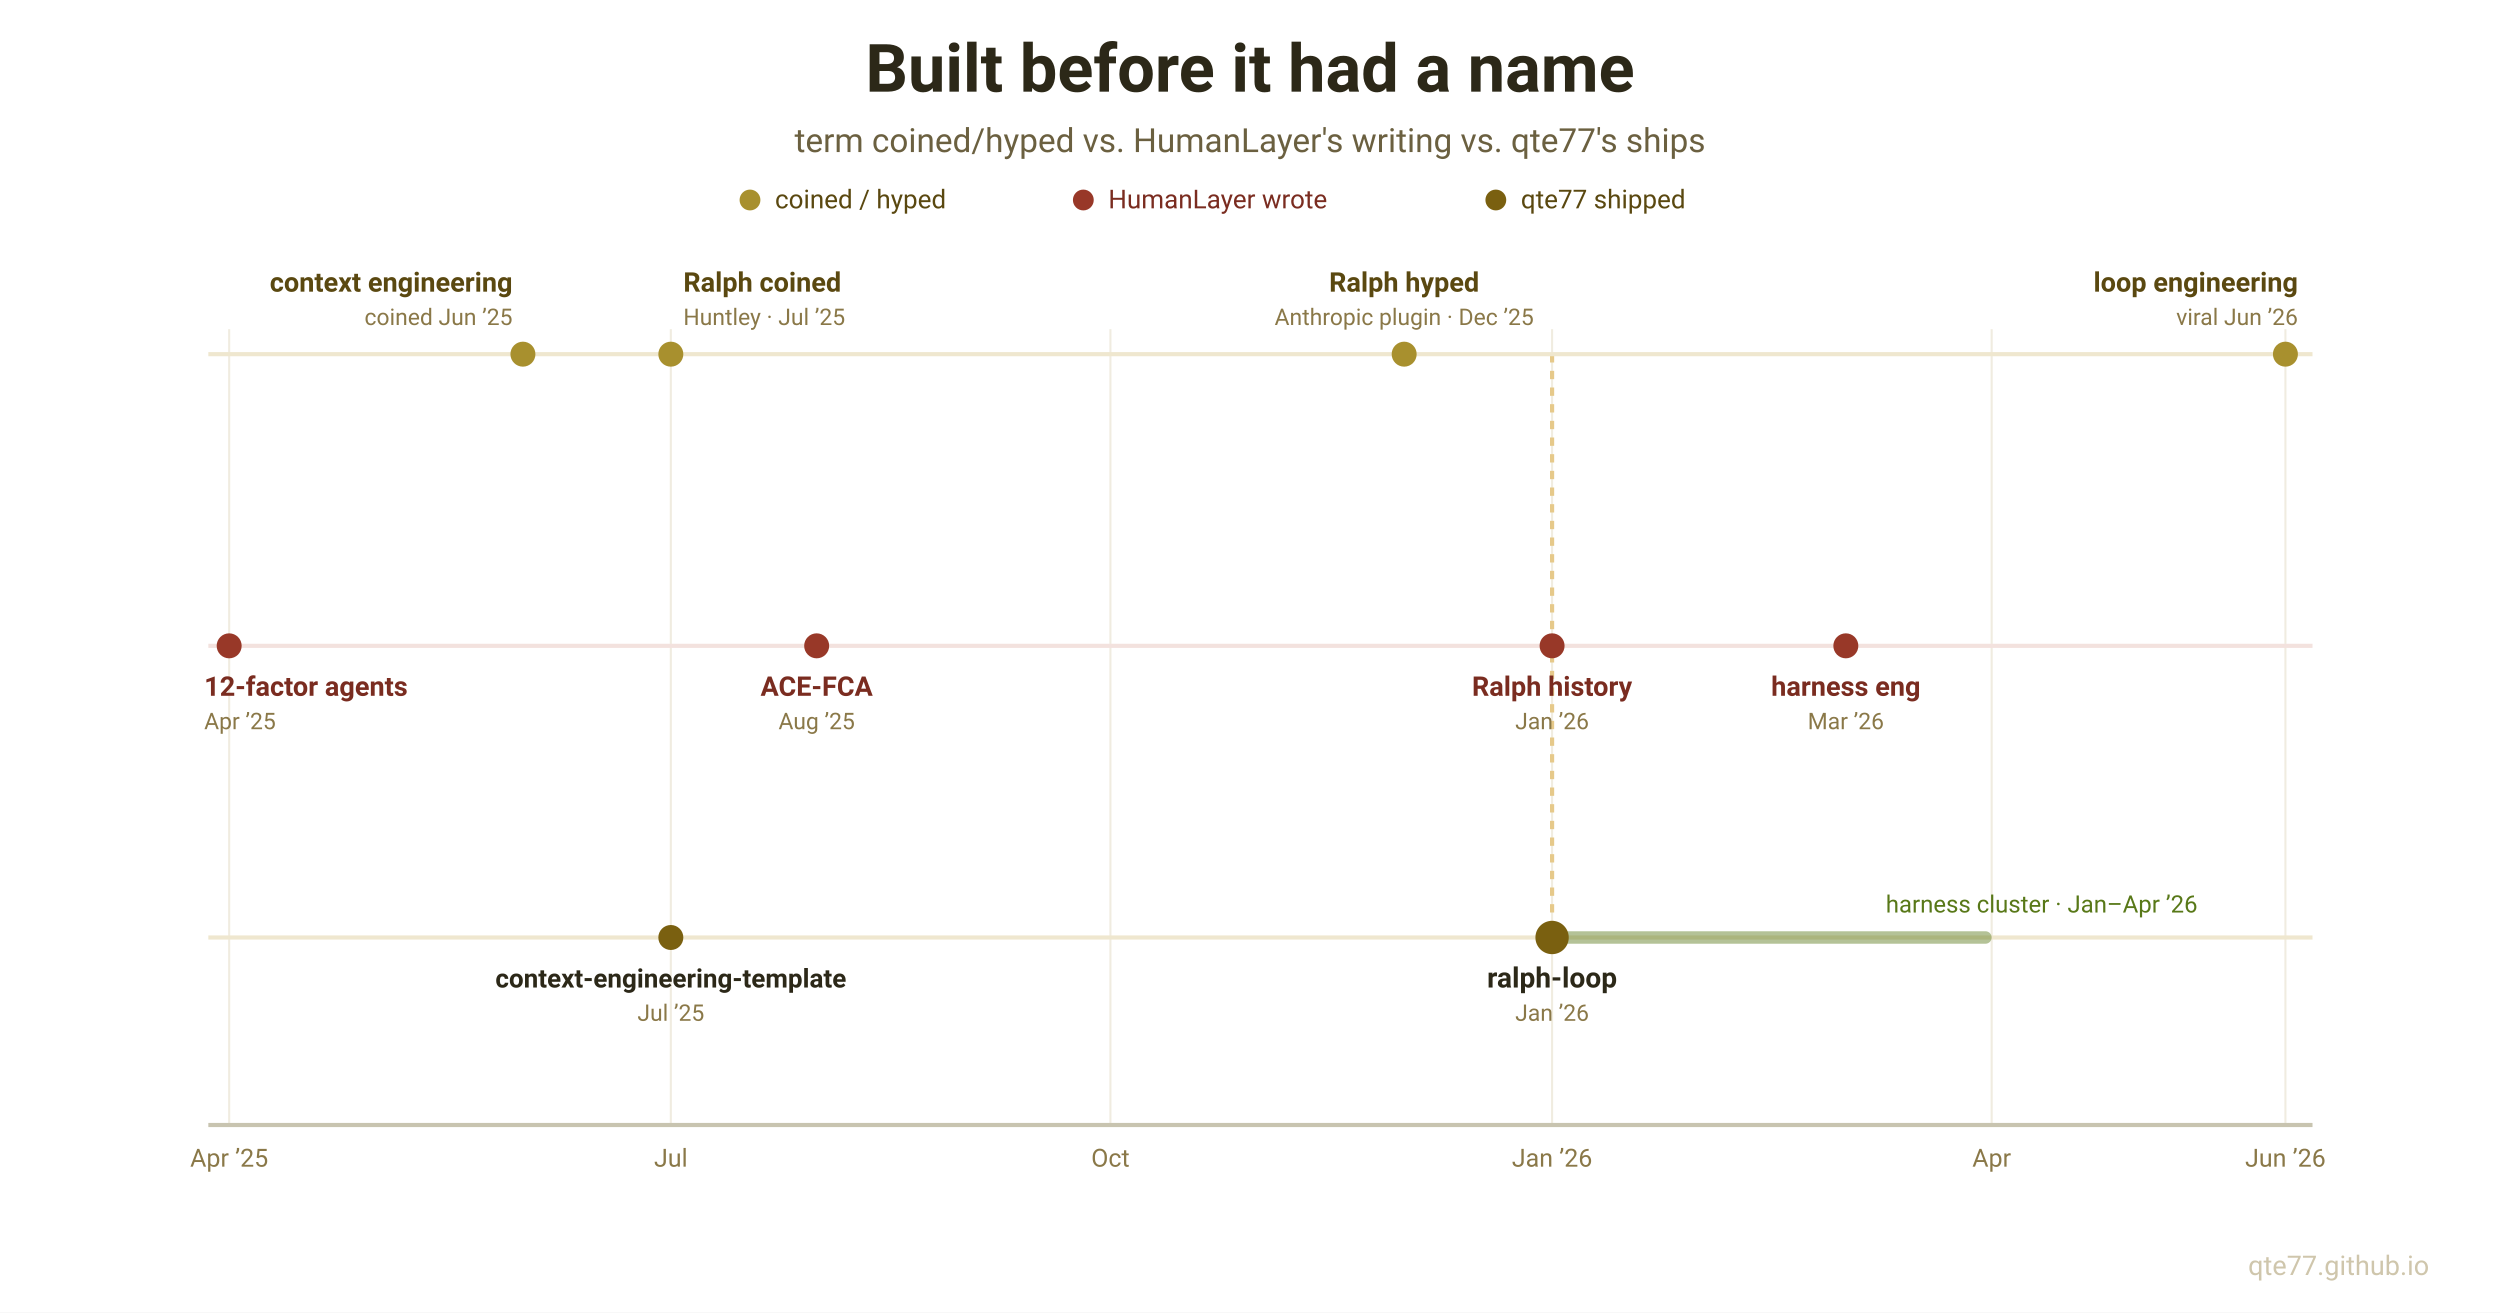
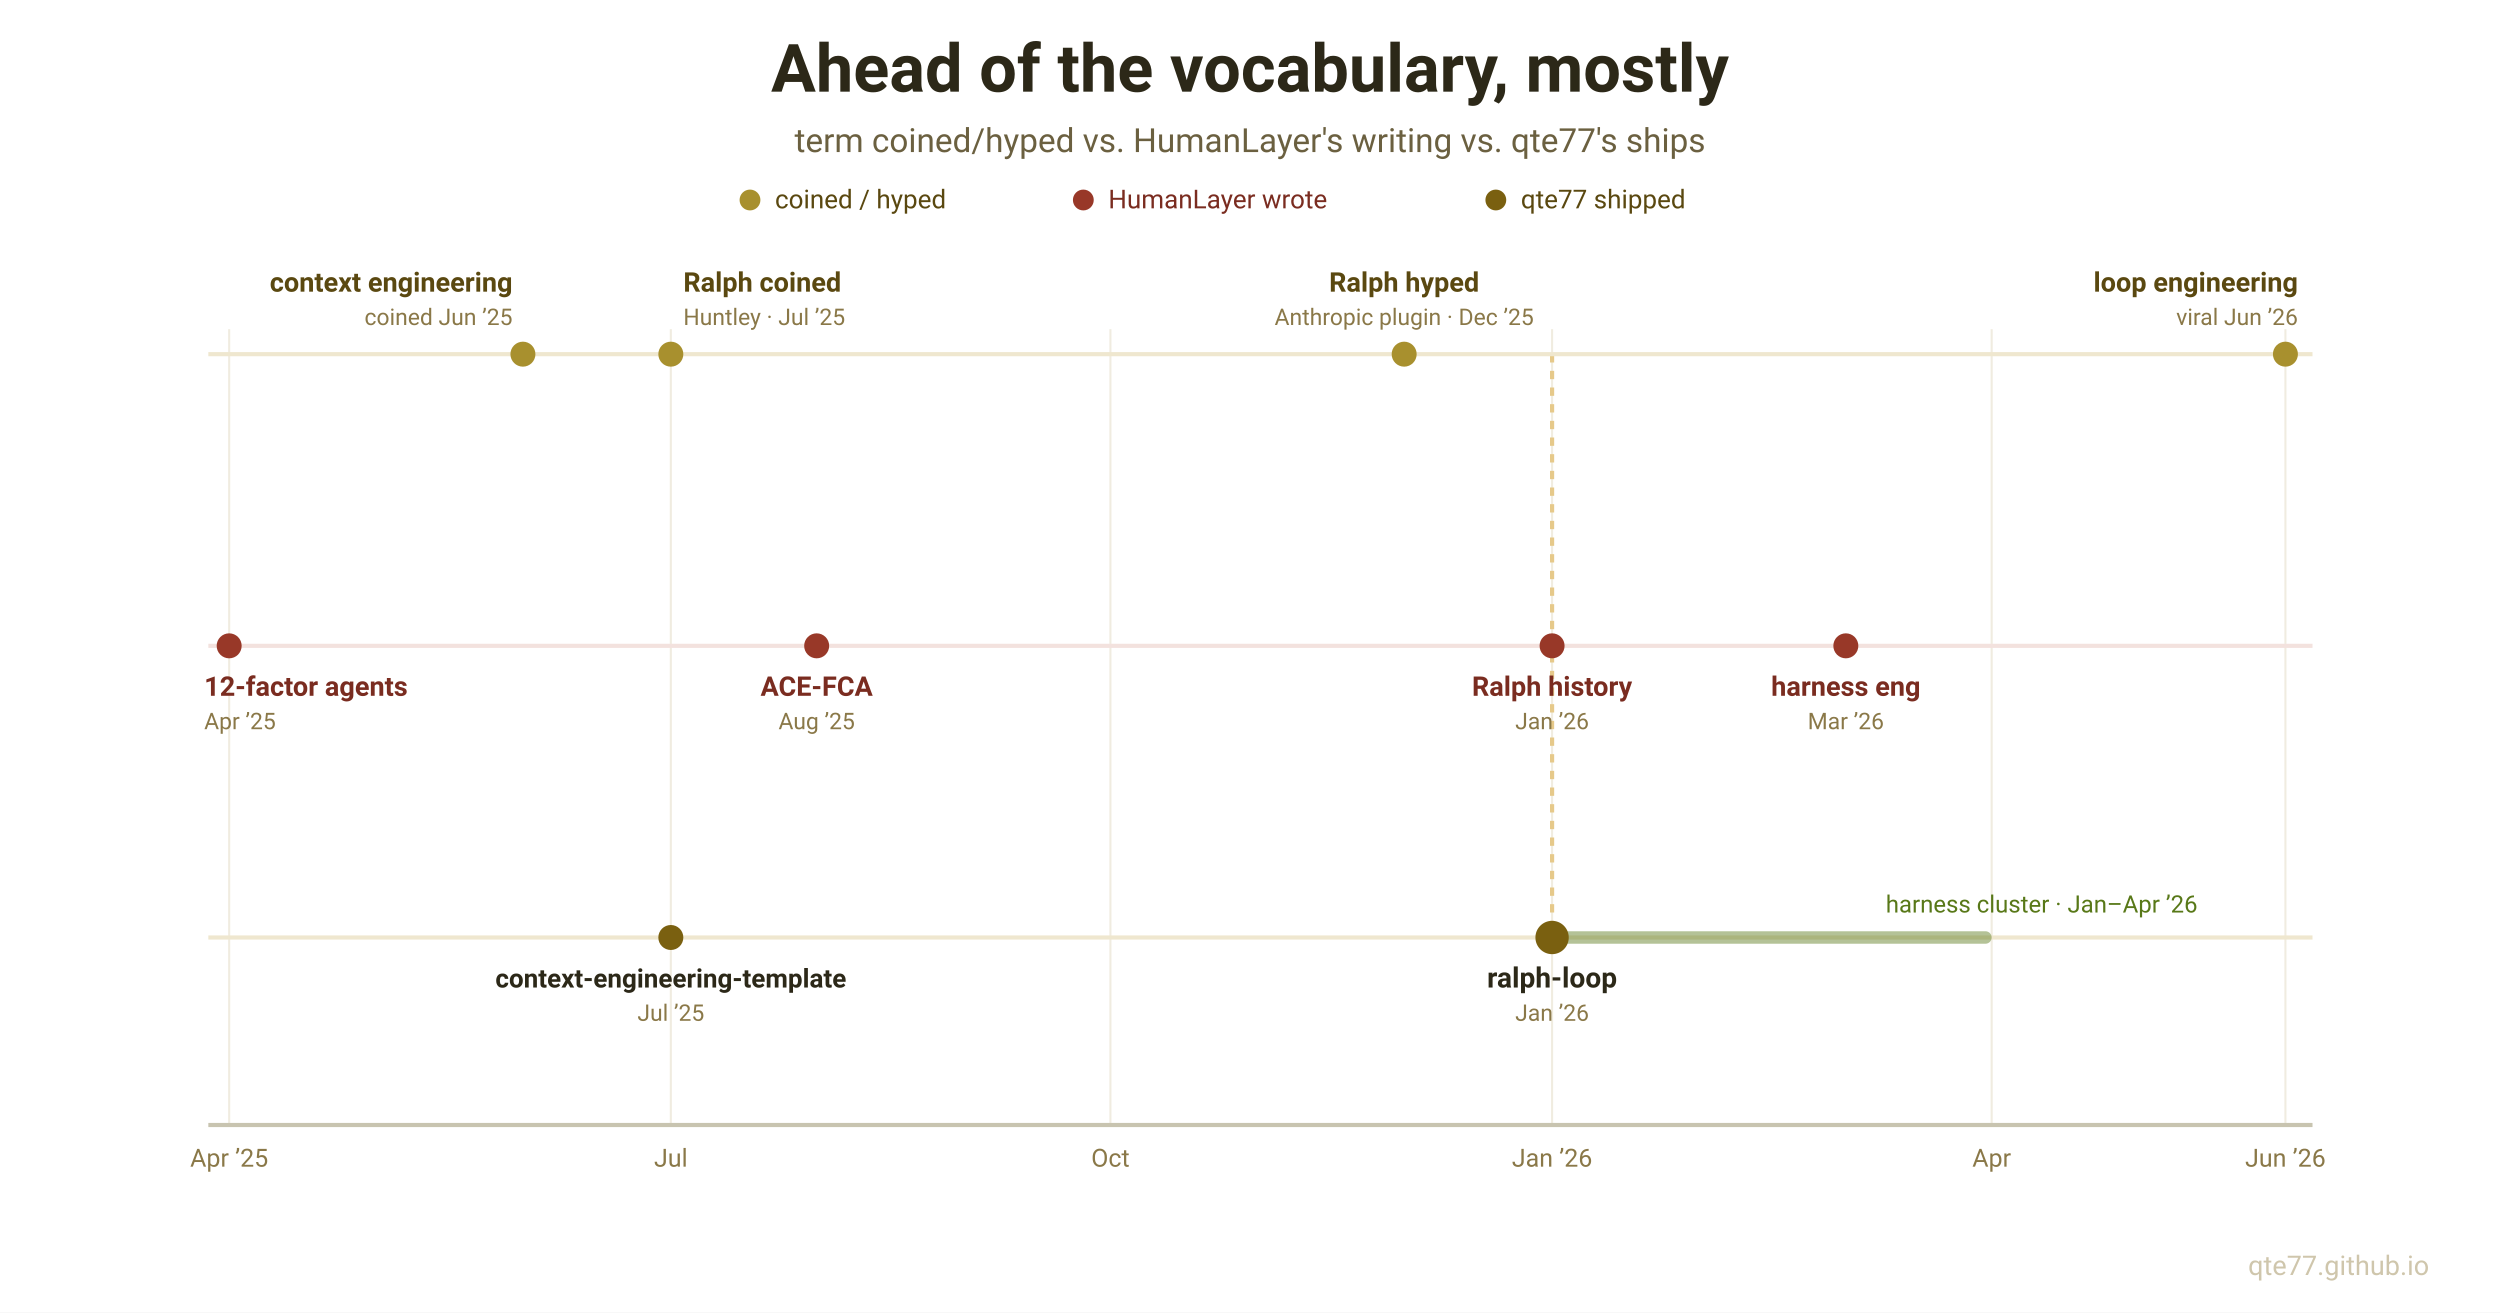
<svg xmlns="http://www.w3.org/2000/svg" width="1200" height="630" viewBox="0 0 1200 630" font-family="-apple-system, BlinkMacSystemFont, 'Segoe UI', Roboto, Helvetica, Arial, sans-serif">
  <rect width="1200" height="630" fill="#ffffff" />
-   <text x="600" y="44" text-anchor="middle" font-size="32" font-weight="700" fill="#2c2818">Built before it had a name</text>
+   <text x="600" y="44" text-anchor="middle" font-size="32" font-weight="700" fill="#2c2818">Ahead of the vocabulary, mostly</text>
  <text x="600" y="73" text-anchor="middle" font-size="16" fill="#6b6040">term coined/hyped vs. HumanLayer's writing vs. qte77's ships</text>
  <circle cx="360" cy="96" r="5" fill="#a8902e" />
  <text x="372" y="100" font-size="12.5" fill="#5a4810">coined / hyped</text>
  <circle cx="520" cy="96" r="5" fill="#983828" />
  <text x="532" y="100" font-size="12.5" fill="#7a2c20">HumanLayer wrote</text>
  <circle cx="718" cy="96" r="5" fill="#7a6010" />
  <text x="730" y="100" font-size="12.5" fill="#5a4810">qte77 shipped</text>
  <g stroke="#f0ece0" stroke-width="1">
    <line x1="110" y1="158" x2="110" y2="540" />
    <line x1="322" y1="158" x2="322" y2="540" />
    <line x1="533" y1="158" x2="533" y2="540" />
    <line x1="745" y1="158" x2="745" y2="540" />
    <line x1="956" y1="158" x2="956" y2="540" />
    <line x1="1097" y1="158" x2="1097" y2="540" />
  </g>
  <line x1="745" y1="170" x2="745" y2="450" stroke="#e6c98a" stroke-width="2" stroke-dasharray="4 4" />
  <line x1="100" y1="540" x2="1110" y2="540" stroke="#c8c4b0" stroke-width="2" />
  <g font-size="12" fill="#8a7848" text-anchor="middle">
    <text x="110" y="560">Apr ’25</text>
    <text x="322" y="560">Jul</text>
    <text x="533" y="560">Oct</text>
    <text x="745" y="560">Jan ’26</text>
    <text x="956" y="560">Apr</text>
    <text x="1097" y="560">Jun ’26</text>
  </g>
  <line x1="100" y1="170" x2="1110" y2="170" stroke="#efe7cf" stroke-width="2" />
  <circle cx="251" cy="170" r="6" fill="#a8902e" />
  <text x="246" y="140" text-anchor="end" font-size="13" font-weight="700" fill="#5a4810">context engineering</text>
  <text x="246" y="156" text-anchor="end" font-size="11" fill="#8a7848">coined Jun ’25</text>
  <circle cx="322" cy="170" r="6" fill="#a8902e" />
  <text x="328" y="140" text-anchor="start" font-size="13" font-weight="700" fill="#5a4810">Ralph coined</text>
  <text x="328" y="156" text-anchor="start" font-size="11" fill="#8a7848">Huntley · Jul ’25</text>
  <circle cx="674" cy="170" r="6" fill="#a8902e" />
  <text x="674" y="140" text-anchor="middle" font-size="13" font-weight="700" fill="#5a4810">Ralph hyped</text>
  <text x="674" y="156" text-anchor="middle" font-size="11" fill="#8a7848">Anthropic plugin · Dec ’25</text>
  <circle cx="1097" cy="170" r="6" fill="#a8902e" />
  <text x="1103" y="140" text-anchor="end" font-size="13" font-weight="700" fill="#5a4810">loop engineering</text>
  <text x="1103" y="156" text-anchor="end" font-size="11" fill="#8a7848">viral Jun ’26</text>
  <line x1="100" y1="310" x2="1110" y2="310" stroke="#f3e2de" stroke-width="2" />
  <circle cx="110" cy="310" r="6" fill="#983828" />
  <text x="98" y="334" text-anchor="start" font-size="13" font-weight="600" fill="#7a2c20">12-factor agents</text>
  <text x="98" y="350" text-anchor="start" font-size="11" fill="#8a7848">Apr ’25</text>
  <circle cx="392" cy="310" r="6" fill="#983828" />
  <text x="392" y="334" text-anchor="middle" font-size="13" font-weight="600" fill="#7a2c20">ACE-FCA</text>
  <text x="392" y="350" text-anchor="middle" font-size="11" fill="#8a7848">Aug ’25</text>
  <circle cx="745" cy="310" r="6" fill="#983828" />
  <text x="745" y="334" text-anchor="middle" font-size="13" font-weight="600" fill="#7a2c20">Ralph history</text>
  <text x="745" y="350" text-anchor="middle" font-size="11" fill="#8a7848">Jan ’26</text>
  <circle cx="886" cy="310" r="6" fill="#983828" />
  <text x="886" y="334" text-anchor="middle" font-size="13" font-weight="600" fill="#7a2c20">harness eng</text>
  <text x="886" y="350" text-anchor="middle" font-size="11" fill="#8a7848">Mar ’26</text>
  <line x1="100" y1="450" x2="1110" y2="450" stroke="#efe7cf" stroke-width="2" />
  <rect x="745" y="447" width="211" height="6" rx="3" fill="#587818" opacity="0.45" />
  <circle cx="322" cy="450" r="6" fill="#7a6010" />
  <text x="322" y="474" text-anchor="middle" font-size="12.5" font-weight="600" fill="#2c2818">context-engineering-template</text>
  <text x="322" y="490" text-anchor="middle" font-size="11" fill="#8a7848">Jul ’25</text>
  <circle cx="745" cy="450" r="8" fill="#7a6010" />
  <text x="745" y="474" text-anchor="middle" font-size="13.5" font-weight="700" fill="#2c2818">ralph-loop</text>
  <text x="745" y="490" text-anchor="middle" font-size="11" fill="#8a7848">Jan ’26</text>
  <text x="980" y="438" text-anchor="middle" font-size="11.5" fill="#587818">harness cluster · Jan–Apr ’26</text>
  <text x="1166" y="612" text-anchor="end" font-size="13" fill="#cfc6ac">qte77.github.io</text>
</svg>
